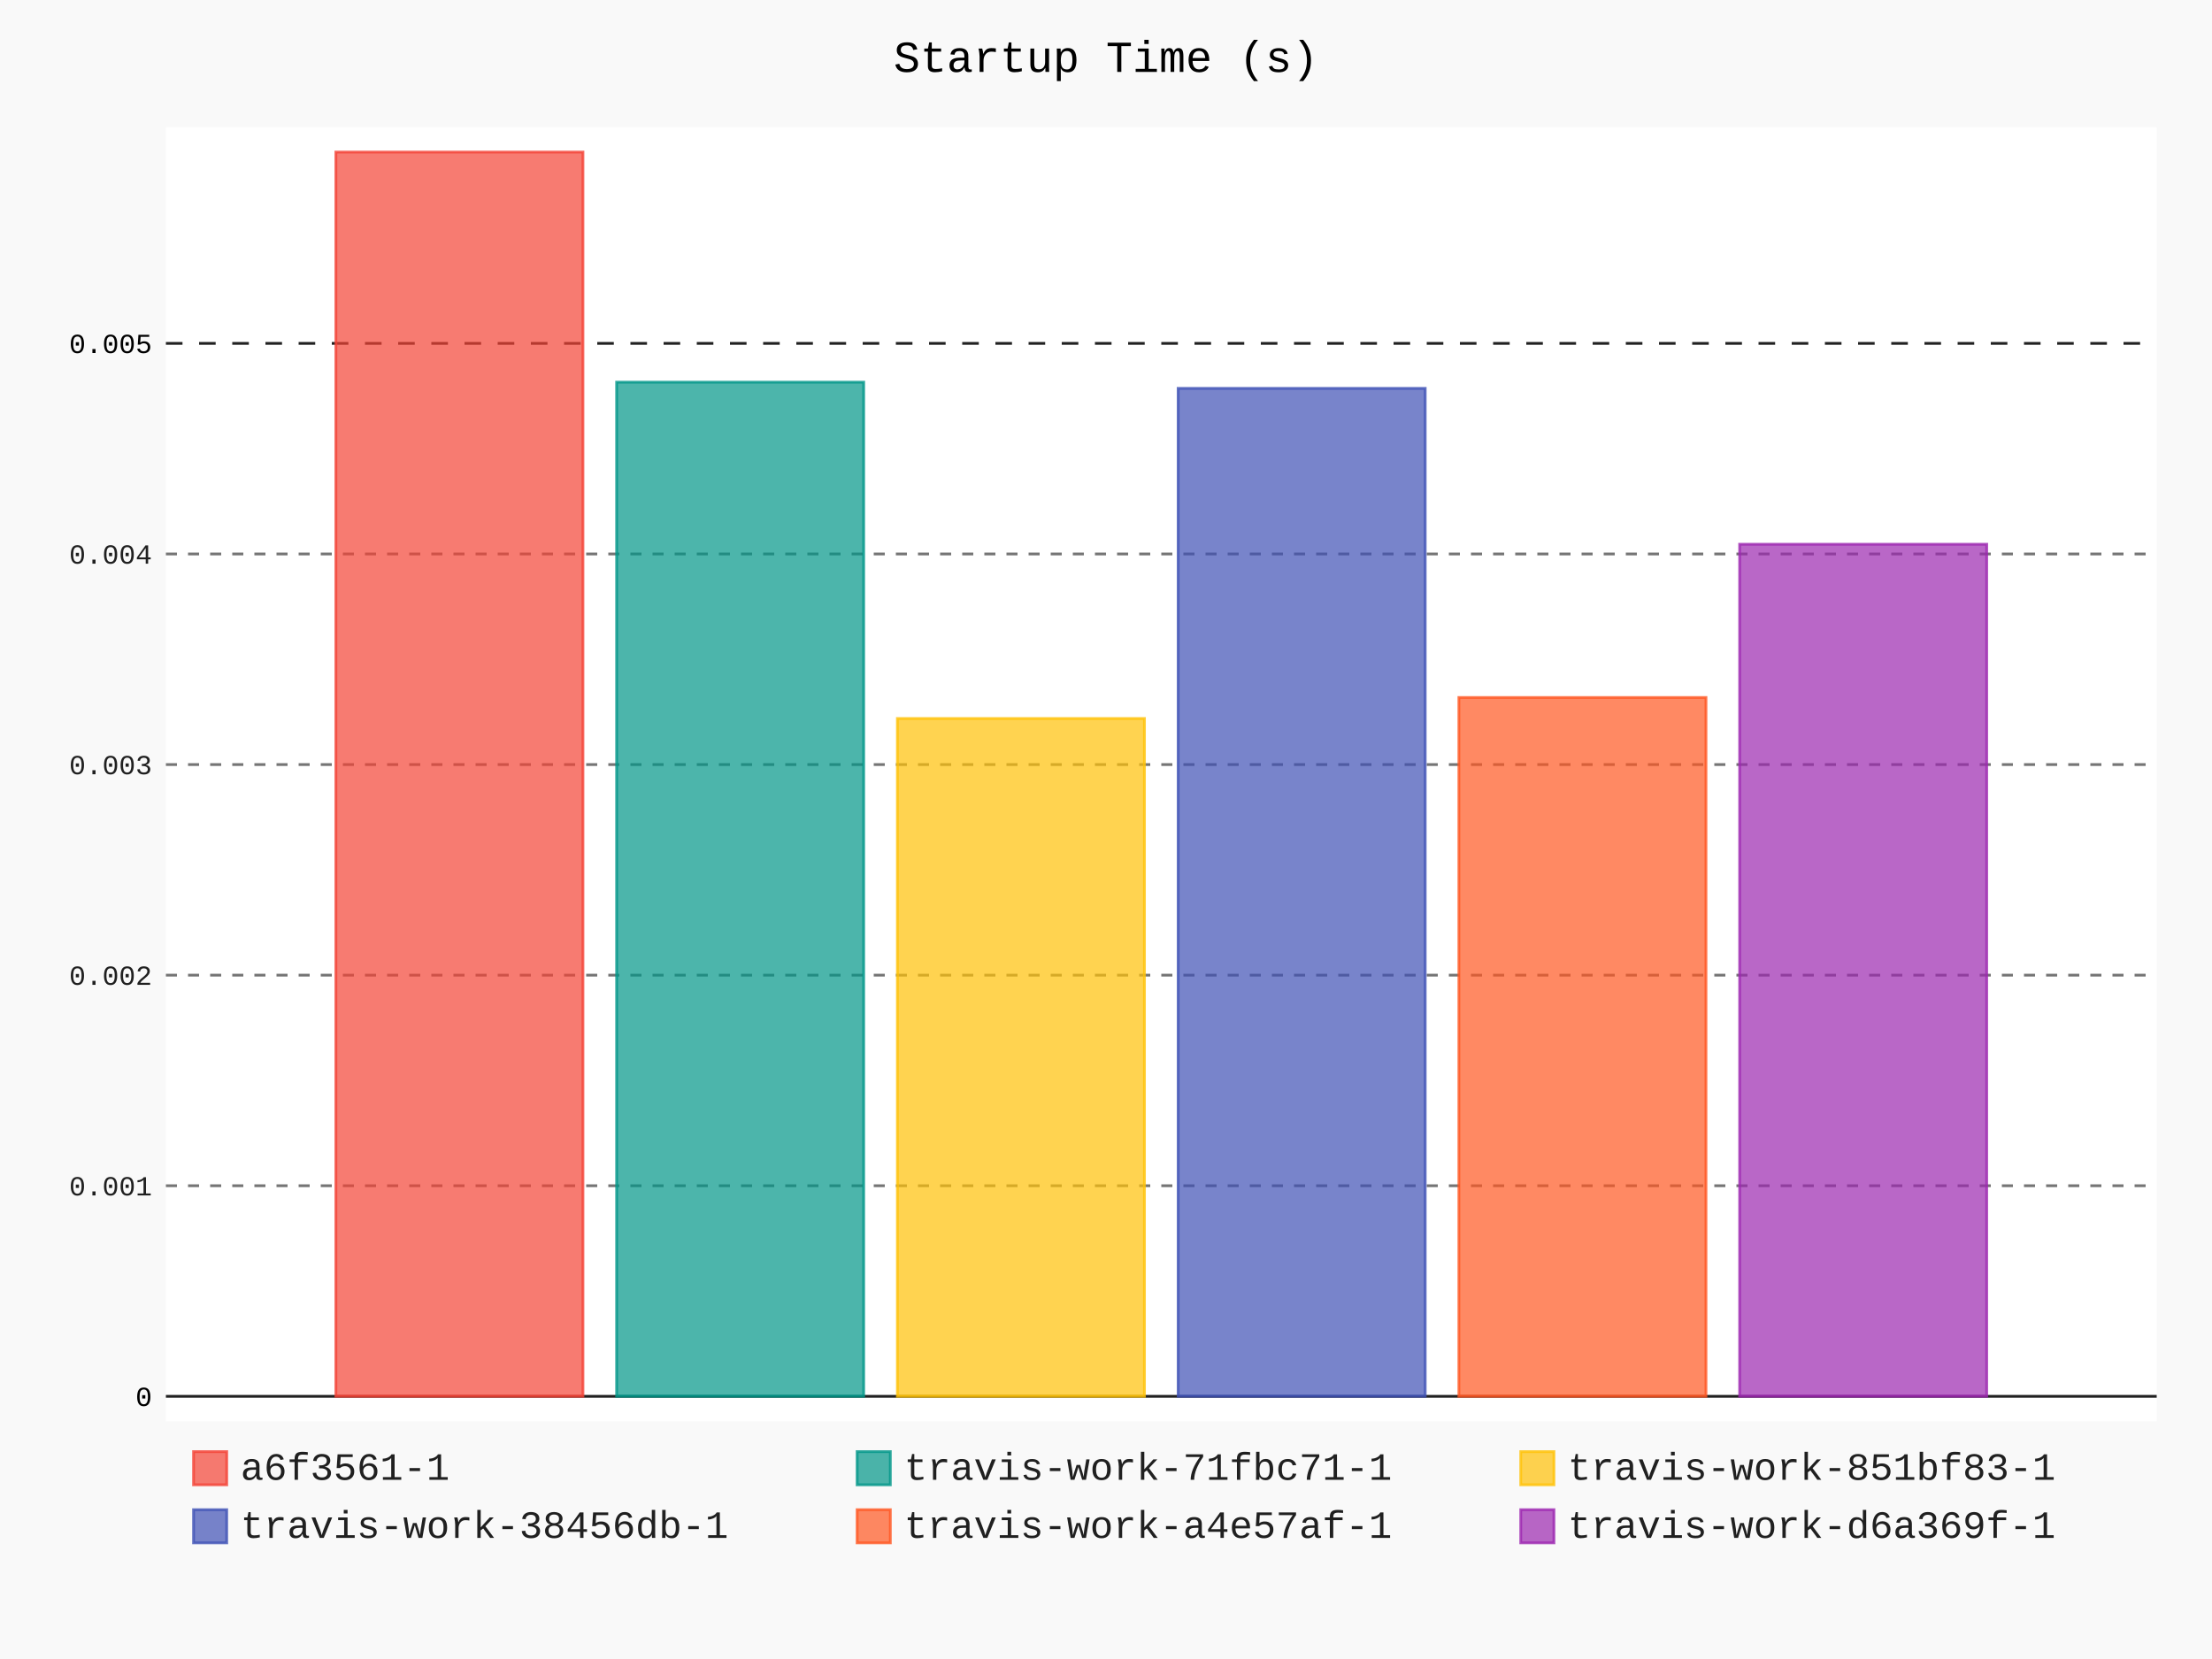
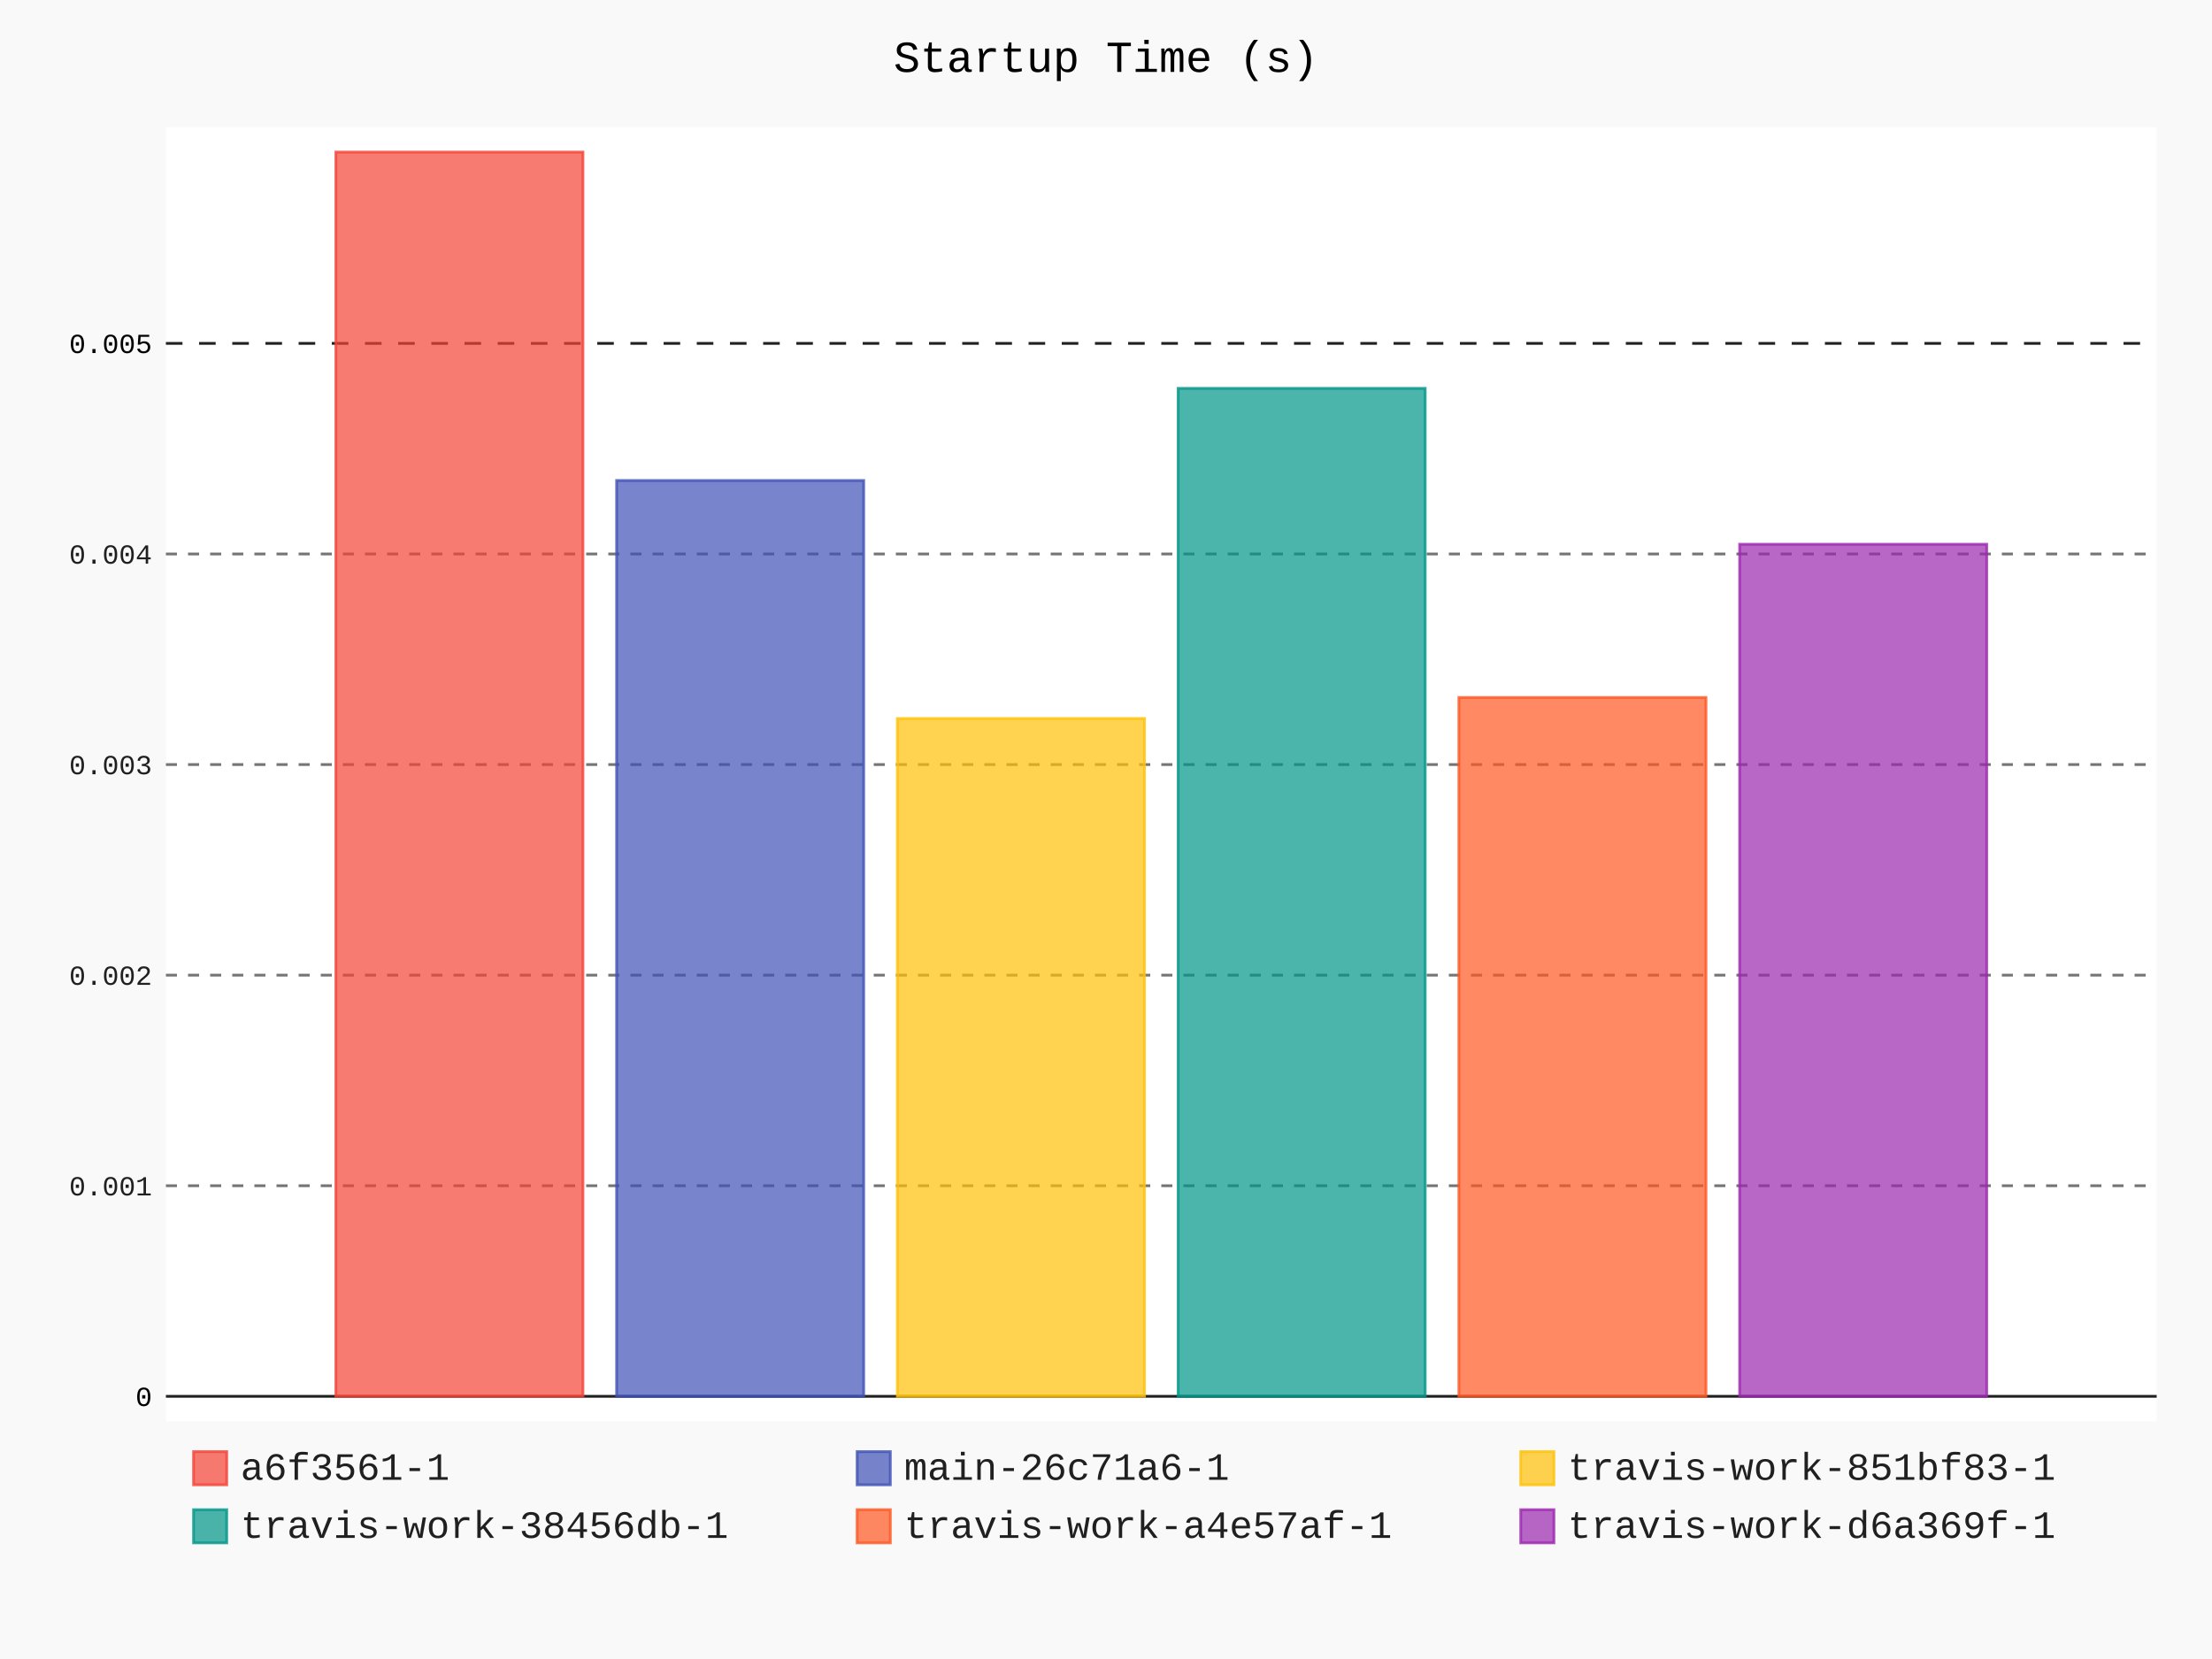
- <svg xmlns="http://www.w3.org/2000/svg" id="chart-6aef0797-ab6b-4a1d-99e4-db5b79ecf896" class="pygal-chart" viewBox="0 0 800 600">
+ <svg xmlns="http://www.w3.org/2000/svg" id="chart-bcc8cee9-792e-4723-a8ee-3ad8f25ad818" class="pygal-chart" viewBox="0 0 800 600">
  <defs>
-     <style type="text/css">#chart-6aef0797-ab6b-4a1d-99e4-db5b79ecf896{-webkit-user-select:none;-webkit-font-smoothing:antialiased;font-family:Consolas,"Liberation Mono",Menlo,Courier,monospace}#chart-6aef0797-ab6b-4a1d-99e4-db5b79ecf896 .title{font-family:Consolas,"Liberation Mono",Menlo,Courier,monospace;font-size:16px}#chart-6aef0797-ab6b-4a1d-99e4-db5b79ecf896 .legends .legend text{font-family:Consolas,"Liberation Mono",Menlo,Courier,monospace;font-size:14px}#chart-6aef0797-ab6b-4a1d-99e4-db5b79ecf896 .axis text{font-family:Consolas,"Liberation Mono",Menlo,Courier,monospace;font-size:10px}#chart-6aef0797-ab6b-4a1d-99e4-db5b79ecf896 .axis text.major{font-family:Consolas,"Liberation Mono",Menlo,Courier,monospace;font-size:10px}#chart-6aef0797-ab6b-4a1d-99e4-db5b79ecf896 .text-overlay text.value{font-family:Consolas,"Liberation Mono",Menlo,Courier,monospace;font-size:16px}#chart-6aef0797-ab6b-4a1d-99e4-db5b79ecf896 .text-overlay text.label{font-family:Consolas,"Liberation Mono",Menlo,Courier,monospace;font-size:10px}#chart-6aef0797-ab6b-4a1d-99e4-db5b79ecf896 .tooltip{font-family:Consolas,"Liberation Mono",Menlo,Courier,monospace;font-size:14px}#chart-6aef0797-ab6b-4a1d-99e4-db5b79ecf896 text.no_data{font-family:Consolas,"Liberation Mono",Menlo,Courier,monospace;font-size:64px}
- #chart-6aef0797-ab6b-4a1d-99e4-db5b79ecf896{background-color:rgba(249,249,249,1)}#chart-6aef0797-ab6b-4a1d-99e4-db5b79ecf896 path,#chart-6aef0797-ab6b-4a1d-99e4-db5b79ecf896 line,#chart-6aef0797-ab6b-4a1d-99e4-db5b79ecf896 rect,#chart-6aef0797-ab6b-4a1d-99e4-db5b79ecf896 circle{-webkit-transition:150ms;-moz-transition:150ms;transition:150ms}#chart-6aef0797-ab6b-4a1d-99e4-db5b79ecf896 .graph &gt; .background{fill:rgba(249,249,249,1)}#chart-6aef0797-ab6b-4a1d-99e4-db5b79ecf896 .plot &gt; .background{fill:rgba(255,255,255,1)}#chart-6aef0797-ab6b-4a1d-99e4-db5b79ecf896 .graph{fill:rgba(0,0,0,.87)}#chart-6aef0797-ab6b-4a1d-99e4-db5b79ecf896 text.no_data{fill:rgba(0,0,0,1)}#chart-6aef0797-ab6b-4a1d-99e4-db5b79ecf896 .title{fill:rgba(0,0,0,1)}#chart-6aef0797-ab6b-4a1d-99e4-db5b79ecf896 .legends .legend text{fill:rgba(0,0,0,.87)}#chart-6aef0797-ab6b-4a1d-99e4-db5b79ecf896 .legends .legend:hover text{fill:rgba(0,0,0,1)}#chart-6aef0797-ab6b-4a1d-99e4-db5b79ecf896 .axis .line{stroke:rgba(0,0,0,1)}#chart-6aef0797-ab6b-4a1d-99e4-db5b79ecf896 .axis .guide.line{stroke:rgba(0,0,0,.54)}#chart-6aef0797-ab6b-4a1d-99e4-db5b79ecf896 .axis .major.line{stroke:rgba(0,0,0,.87)}#chart-6aef0797-ab6b-4a1d-99e4-db5b79ecf896 .axis text.major{fill:rgba(0,0,0,1)}#chart-6aef0797-ab6b-4a1d-99e4-db5b79ecf896 .axis.y .guides:hover .guide.line,#chart-6aef0797-ab6b-4a1d-99e4-db5b79ecf896 .line-graph .axis.x .guides:hover .guide.line,#chart-6aef0797-ab6b-4a1d-99e4-db5b79ecf896 .stackedline-graph .axis.x .guides:hover .guide.line,#chart-6aef0797-ab6b-4a1d-99e4-db5b79ecf896 .xy-graph .axis.x .guides:hover .guide.line{stroke:rgba(0,0,0,1)}#chart-6aef0797-ab6b-4a1d-99e4-db5b79ecf896 .axis .guides:hover text{fill:rgba(0,0,0,1)}#chart-6aef0797-ab6b-4a1d-99e4-db5b79ecf896 .reactive{fill-opacity:.7;stroke-opacity:.8}#chart-6aef0797-ab6b-4a1d-99e4-db5b79ecf896 .ci{stroke:rgba(0,0,0,.87)}#chart-6aef0797-ab6b-4a1d-99e4-db5b79ecf896 .reactive.active,#chart-6aef0797-ab6b-4a1d-99e4-db5b79ecf896 .active .reactive{fill-opacity:.8;stroke-opacity:.9;stroke-width:4}#chart-6aef0797-ab6b-4a1d-99e4-db5b79ecf896 .ci .reactive.active{stroke-width:1.5}#chart-6aef0797-ab6b-4a1d-99e4-db5b79ecf896 .series text{fill:rgba(0,0,0,1)}#chart-6aef0797-ab6b-4a1d-99e4-db5b79ecf896 .tooltip rect{fill:rgba(255,255,255,1);stroke:rgba(0,0,0,1);-webkit-transition:opacity 150ms;-moz-transition:opacity 150ms;transition:opacity 150ms}#chart-6aef0797-ab6b-4a1d-99e4-db5b79ecf896 .tooltip .label{fill:rgba(0,0,0,.87)}#chart-6aef0797-ab6b-4a1d-99e4-db5b79ecf896 .tooltip .label{fill:rgba(0,0,0,.87)}#chart-6aef0797-ab6b-4a1d-99e4-db5b79ecf896 .tooltip .legend{font-size:.8em;fill:rgba(0,0,0,.54)}#chart-6aef0797-ab6b-4a1d-99e4-db5b79ecf896 .tooltip .x_label{font-size:.6em;fill:rgba(0,0,0,1)}#chart-6aef0797-ab6b-4a1d-99e4-db5b79ecf896 .tooltip .xlink{font-size:.5em;text-decoration:underline}#chart-6aef0797-ab6b-4a1d-99e4-db5b79ecf896 .tooltip .value{font-size:1.5em}#chart-6aef0797-ab6b-4a1d-99e4-db5b79ecf896 .bound{font-size:.5em}#chart-6aef0797-ab6b-4a1d-99e4-db5b79ecf896 .max-value{font-size:.75em;fill:rgba(0,0,0,.54)}#chart-6aef0797-ab6b-4a1d-99e4-db5b79ecf896 .map-element{fill:rgba(255,255,255,1);stroke:rgba(0,0,0,.54) !important}#chart-6aef0797-ab6b-4a1d-99e4-db5b79ecf896 .map-element .reactive{fill-opacity:inherit;stroke-opacity:inherit}#chart-6aef0797-ab6b-4a1d-99e4-db5b79ecf896 .color-0,#chart-6aef0797-ab6b-4a1d-99e4-db5b79ecf896 .color-0 a:visited{stroke:#F44336;fill:#F44336}#chart-6aef0797-ab6b-4a1d-99e4-db5b79ecf896 .color-1,#chart-6aef0797-ab6b-4a1d-99e4-db5b79ecf896 .color-1 a:visited{stroke:#009688;fill:#009688}#chart-6aef0797-ab6b-4a1d-99e4-db5b79ecf896 .color-2,#chart-6aef0797-ab6b-4a1d-99e4-db5b79ecf896 .color-2 a:visited{stroke:#FFC107;fill:#FFC107}#chart-6aef0797-ab6b-4a1d-99e4-db5b79ecf896 .color-3,#chart-6aef0797-ab6b-4a1d-99e4-db5b79ecf896 .color-3 a:visited{stroke:#3F51B5;fill:#3F51B5}#chart-6aef0797-ab6b-4a1d-99e4-db5b79ecf896 .color-4,#chart-6aef0797-ab6b-4a1d-99e4-db5b79ecf896 .color-4 a:visited{stroke:#FF5722;fill:#FF5722}#chart-6aef0797-ab6b-4a1d-99e4-db5b79ecf896 .color-5,#chart-6aef0797-ab6b-4a1d-99e4-db5b79ecf896 .color-5 a:visited{stroke:#9C27B0;fill:#9C27B0}#chart-6aef0797-ab6b-4a1d-99e4-db5b79ecf896 .text-overlay .color-0 text{fill:black}#chart-6aef0797-ab6b-4a1d-99e4-db5b79ecf896 .text-overlay .color-1 text{fill:black}#chart-6aef0797-ab6b-4a1d-99e4-db5b79ecf896 .text-overlay .color-2 text{fill:black}#chart-6aef0797-ab6b-4a1d-99e4-db5b79ecf896 .text-overlay .color-3 text{fill:black}#chart-6aef0797-ab6b-4a1d-99e4-db5b79ecf896 .text-overlay .color-4 text{fill:black}#chart-6aef0797-ab6b-4a1d-99e4-db5b79ecf896 .text-overlay .color-5 text{fill:black}
- #chart-6aef0797-ab6b-4a1d-99e4-db5b79ecf896 text.no_data{text-anchor:middle}#chart-6aef0797-ab6b-4a1d-99e4-db5b79ecf896 .guide.line{fill:none}#chart-6aef0797-ab6b-4a1d-99e4-db5b79ecf896 .centered{text-anchor:middle}#chart-6aef0797-ab6b-4a1d-99e4-db5b79ecf896 .title{text-anchor:middle}#chart-6aef0797-ab6b-4a1d-99e4-db5b79ecf896 .legends .legend text{fill-opacity:1}#chart-6aef0797-ab6b-4a1d-99e4-db5b79ecf896 .axis.x text{text-anchor:middle}#chart-6aef0797-ab6b-4a1d-99e4-db5b79ecf896 .axis.x:not(.web) text[transform]{text-anchor:start}#chart-6aef0797-ab6b-4a1d-99e4-db5b79ecf896 .axis.x:not(.web) text[transform].backwards{text-anchor:end}#chart-6aef0797-ab6b-4a1d-99e4-db5b79ecf896 .axis.y text{text-anchor:end}#chart-6aef0797-ab6b-4a1d-99e4-db5b79ecf896 .axis.y text[transform].backwards{text-anchor:start}#chart-6aef0797-ab6b-4a1d-99e4-db5b79ecf896 .axis.y2 text{text-anchor:start}#chart-6aef0797-ab6b-4a1d-99e4-db5b79ecf896 .axis.y2 text[transform].backwards{text-anchor:end}#chart-6aef0797-ab6b-4a1d-99e4-db5b79ecf896 .axis .guide.line{stroke-dasharray:4,4}#chart-6aef0797-ab6b-4a1d-99e4-db5b79ecf896 .axis .major.guide.line{stroke-dasharray:6,6}#chart-6aef0797-ab6b-4a1d-99e4-db5b79ecf896 .horizontal .axis.y .guide.line,#chart-6aef0797-ab6b-4a1d-99e4-db5b79ecf896 .horizontal .axis.y2 .guide.line,#chart-6aef0797-ab6b-4a1d-99e4-db5b79ecf896 .vertical .axis.x .guide.line{opacity:0}#chart-6aef0797-ab6b-4a1d-99e4-db5b79ecf896 .horizontal .axis.always_show .guide.line,#chart-6aef0797-ab6b-4a1d-99e4-db5b79ecf896 .vertical .axis.always_show .guide.line{opacity:1 !important}#chart-6aef0797-ab6b-4a1d-99e4-db5b79ecf896 .axis.y .guides:hover .guide.line,#chart-6aef0797-ab6b-4a1d-99e4-db5b79ecf896 .axis.y2 .guides:hover .guide.line,#chart-6aef0797-ab6b-4a1d-99e4-db5b79ecf896 .axis.x .guides:hover .guide.line{opacity:1}#chart-6aef0797-ab6b-4a1d-99e4-db5b79ecf896 .axis .guides:hover text{opacity:1}#chart-6aef0797-ab6b-4a1d-99e4-db5b79ecf896 .nofill{fill:none}#chart-6aef0797-ab6b-4a1d-99e4-db5b79ecf896 .subtle-fill{fill-opacity:.2}#chart-6aef0797-ab6b-4a1d-99e4-db5b79ecf896 .dot{stroke-width:1px;fill-opacity:1}#chart-6aef0797-ab6b-4a1d-99e4-db5b79ecf896 .dot.active{stroke-width:5px}#chart-6aef0797-ab6b-4a1d-99e4-db5b79ecf896 .dot.negative{fill:transparent}#chart-6aef0797-ab6b-4a1d-99e4-db5b79ecf896 text,#chart-6aef0797-ab6b-4a1d-99e4-db5b79ecf896 tspan{stroke:none !important}#chart-6aef0797-ab6b-4a1d-99e4-db5b79ecf896 .series text.active{opacity:1}#chart-6aef0797-ab6b-4a1d-99e4-db5b79ecf896 .tooltip rect{fill-opacity:.95;stroke-width:.5}#chart-6aef0797-ab6b-4a1d-99e4-db5b79ecf896 .tooltip text{fill-opacity:1}#chart-6aef0797-ab6b-4a1d-99e4-db5b79ecf896 .showable{visibility:hidden}#chart-6aef0797-ab6b-4a1d-99e4-db5b79ecf896 .showable.shown{visibility:visible}#chart-6aef0797-ab6b-4a1d-99e4-db5b79ecf896 .gauge-background{fill:rgba(229,229,229,1);stroke:none}#chart-6aef0797-ab6b-4a1d-99e4-db5b79ecf896 .bg-lines{stroke:rgba(249,249,249,1);stroke-width:2px}</style>
+     <style type="text/css">#chart-bcc8cee9-792e-4723-a8ee-3ad8f25ad818{-webkit-user-select:none;-webkit-font-smoothing:antialiased;font-family:Consolas,"Liberation Mono",Menlo,Courier,monospace}#chart-bcc8cee9-792e-4723-a8ee-3ad8f25ad818 .title{font-family:Consolas,"Liberation Mono",Menlo,Courier,monospace;font-size:16px}#chart-bcc8cee9-792e-4723-a8ee-3ad8f25ad818 .legends .legend text{font-family:Consolas,"Liberation Mono",Menlo,Courier,monospace;font-size:14px}#chart-bcc8cee9-792e-4723-a8ee-3ad8f25ad818 .axis text{font-family:Consolas,"Liberation Mono",Menlo,Courier,monospace;font-size:10px}#chart-bcc8cee9-792e-4723-a8ee-3ad8f25ad818 .axis text.major{font-family:Consolas,"Liberation Mono",Menlo,Courier,monospace;font-size:10px}#chart-bcc8cee9-792e-4723-a8ee-3ad8f25ad818 .text-overlay text.value{font-family:Consolas,"Liberation Mono",Menlo,Courier,monospace;font-size:16px}#chart-bcc8cee9-792e-4723-a8ee-3ad8f25ad818 .text-overlay text.label{font-family:Consolas,"Liberation Mono",Menlo,Courier,monospace;font-size:10px}#chart-bcc8cee9-792e-4723-a8ee-3ad8f25ad818 .tooltip{font-family:Consolas,"Liberation Mono",Menlo,Courier,monospace;font-size:14px}#chart-bcc8cee9-792e-4723-a8ee-3ad8f25ad818 text.no_data{font-family:Consolas,"Liberation Mono",Menlo,Courier,monospace;font-size:64px}
+ #chart-bcc8cee9-792e-4723-a8ee-3ad8f25ad818{background-color:rgba(249,249,249,1)}#chart-bcc8cee9-792e-4723-a8ee-3ad8f25ad818 path,#chart-bcc8cee9-792e-4723-a8ee-3ad8f25ad818 line,#chart-bcc8cee9-792e-4723-a8ee-3ad8f25ad818 rect,#chart-bcc8cee9-792e-4723-a8ee-3ad8f25ad818 circle{-webkit-transition:150ms;-moz-transition:150ms;transition:150ms}#chart-bcc8cee9-792e-4723-a8ee-3ad8f25ad818 .graph &gt; .background{fill:rgba(249,249,249,1)}#chart-bcc8cee9-792e-4723-a8ee-3ad8f25ad818 .plot &gt; .background{fill:rgba(255,255,255,1)}#chart-bcc8cee9-792e-4723-a8ee-3ad8f25ad818 .graph{fill:rgba(0,0,0,.87)}#chart-bcc8cee9-792e-4723-a8ee-3ad8f25ad818 text.no_data{fill:rgba(0,0,0,1)}#chart-bcc8cee9-792e-4723-a8ee-3ad8f25ad818 .title{fill:rgba(0,0,0,1)}#chart-bcc8cee9-792e-4723-a8ee-3ad8f25ad818 .legends .legend text{fill:rgba(0,0,0,.87)}#chart-bcc8cee9-792e-4723-a8ee-3ad8f25ad818 .legends .legend:hover text{fill:rgba(0,0,0,1)}#chart-bcc8cee9-792e-4723-a8ee-3ad8f25ad818 .axis .line{stroke:rgba(0,0,0,1)}#chart-bcc8cee9-792e-4723-a8ee-3ad8f25ad818 .axis .guide.line{stroke:rgba(0,0,0,.54)}#chart-bcc8cee9-792e-4723-a8ee-3ad8f25ad818 .axis .major.line{stroke:rgba(0,0,0,.87)}#chart-bcc8cee9-792e-4723-a8ee-3ad8f25ad818 .axis text.major{fill:rgba(0,0,0,1)}#chart-bcc8cee9-792e-4723-a8ee-3ad8f25ad818 .axis.y .guides:hover .guide.line,#chart-bcc8cee9-792e-4723-a8ee-3ad8f25ad818 .line-graph .axis.x .guides:hover .guide.line,#chart-bcc8cee9-792e-4723-a8ee-3ad8f25ad818 .stackedline-graph .axis.x .guides:hover .guide.line,#chart-bcc8cee9-792e-4723-a8ee-3ad8f25ad818 .xy-graph .axis.x .guides:hover .guide.line{stroke:rgba(0,0,0,1)}#chart-bcc8cee9-792e-4723-a8ee-3ad8f25ad818 .axis .guides:hover text{fill:rgba(0,0,0,1)}#chart-bcc8cee9-792e-4723-a8ee-3ad8f25ad818 .reactive{fill-opacity:.7;stroke-opacity:.8}#chart-bcc8cee9-792e-4723-a8ee-3ad8f25ad818 .ci{stroke:rgba(0,0,0,.87)}#chart-bcc8cee9-792e-4723-a8ee-3ad8f25ad818 .reactive.active,#chart-bcc8cee9-792e-4723-a8ee-3ad8f25ad818 .active .reactive{fill-opacity:.8;stroke-opacity:.9;stroke-width:4}#chart-bcc8cee9-792e-4723-a8ee-3ad8f25ad818 .ci .reactive.active{stroke-width:1.5}#chart-bcc8cee9-792e-4723-a8ee-3ad8f25ad818 .series text{fill:rgba(0,0,0,1)}#chart-bcc8cee9-792e-4723-a8ee-3ad8f25ad818 .tooltip rect{fill:rgba(255,255,255,1);stroke:rgba(0,0,0,1);-webkit-transition:opacity 150ms;-moz-transition:opacity 150ms;transition:opacity 150ms}#chart-bcc8cee9-792e-4723-a8ee-3ad8f25ad818 .tooltip .label{fill:rgba(0,0,0,.87)}#chart-bcc8cee9-792e-4723-a8ee-3ad8f25ad818 .tooltip .label{fill:rgba(0,0,0,.87)}#chart-bcc8cee9-792e-4723-a8ee-3ad8f25ad818 .tooltip .legend{font-size:.8em;fill:rgba(0,0,0,.54)}#chart-bcc8cee9-792e-4723-a8ee-3ad8f25ad818 .tooltip .x_label{font-size:.6em;fill:rgba(0,0,0,1)}#chart-bcc8cee9-792e-4723-a8ee-3ad8f25ad818 .tooltip .xlink{font-size:.5em;text-decoration:underline}#chart-bcc8cee9-792e-4723-a8ee-3ad8f25ad818 .tooltip .value{font-size:1.5em}#chart-bcc8cee9-792e-4723-a8ee-3ad8f25ad818 .bound{font-size:.5em}#chart-bcc8cee9-792e-4723-a8ee-3ad8f25ad818 .max-value{font-size:.75em;fill:rgba(0,0,0,.54)}#chart-bcc8cee9-792e-4723-a8ee-3ad8f25ad818 .map-element{fill:rgba(255,255,255,1);stroke:rgba(0,0,0,.54) !important}#chart-bcc8cee9-792e-4723-a8ee-3ad8f25ad818 .map-element .reactive{fill-opacity:inherit;stroke-opacity:inherit}#chart-bcc8cee9-792e-4723-a8ee-3ad8f25ad818 .color-0,#chart-bcc8cee9-792e-4723-a8ee-3ad8f25ad818 .color-0 a:visited{stroke:#F44336;fill:#F44336}#chart-bcc8cee9-792e-4723-a8ee-3ad8f25ad818 .color-1,#chart-bcc8cee9-792e-4723-a8ee-3ad8f25ad818 .color-1 a:visited{stroke:#3F51B5;fill:#3F51B5}#chart-bcc8cee9-792e-4723-a8ee-3ad8f25ad818 .color-2,#chart-bcc8cee9-792e-4723-a8ee-3ad8f25ad818 .color-2 a:visited{stroke:#FFC107;fill:#FFC107}#chart-bcc8cee9-792e-4723-a8ee-3ad8f25ad818 .color-3,#chart-bcc8cee9-792e-4723-a8ee-3ad8f25ad818 .color-3 a:visited{stroke:#009688;fill:#009688}#chart-bcc8cee9-792e-4723-a8ee-3ad8f25ad818 .color-4,#chart-bcc8cee9-792e-4723-a8ee-3ad8f25ad818 .color-4 a:visited{stroke:#FF5722;fill:#FF5722}#chart-bcc8cee9-792e-4723-a8ee-3ad8f25ad818 .color-5,#chart-bcc8cee9-792e-4723-a8ee-3ad8f25ad818 .color-5 a:visited{stroke:#9C27B0;fill:#9C27B0}#chart-bcc8cee9-792e-4723-a8ee-3ad8f25ad818 .text-overlay .color-0 text{fill:black}#chart-bcc8cee9-792e-4723-a8ee-3ad8f25ad818 .text-overlay .color-1 text{fill:black}#chart-bcc8cee9-792e-4723-a8ee-3ad8f25ad818 .text-overlay .color-2 text{fill:black}#chart-bcc8cee9-792e-4723-a8ee-3ad8f25ad818 .text-overlay .color-3 text{fill:black}#chart-bcc8cee9-792e-4723-a8ee-3ad8f25ad818 .text-overlay .color-4 text{fill:black}#chart-bcc8cee9-792e-4723-a8ee-3ad8f25ad818 .text-overlay .color-5 text{fill:black}
+ #chart-bcc8cee9-792e-4723-a8ee-3ad8f25ad818 text.no_data{text-anchor:middle}#chart-bcc8cee9-792e-4723-a8ee-3ad8f25ad818 .guide.line{fill:none}#chart-bcc8cee9-792e-4723-a8ee-3ad8f25ad818 .centered{text-anchor:middle}#chart-bcc8cee9-792e-4723-a8ee-3ad8f25ad818 .title{text-anchor:middle}#chart-bcc8cee9-792e-4723-a8ee-3ad8f25ad818 .legends .legend text{fill-opacity:1}#chart-bcc8cee9-792e-4723-a8ee-3ad8f25ad818 .axis.x text{text-anchor:middle}#chart-bcc8cee9-792e-4723-a8ee-3ad8f25ad818 .axis.x:not(.web) text[transform]{text-anchor:start}#chart-bcc8cee9-792e-4723-a8ee-3ad8f25ad818 .axis.x:not(.web) text[transform].backwards{text-anchor:end}#chart-bcc8cee9-792e-4723-a8ee-3ad8f25ad818 .axis.y text{text-anchor:end}#chart-bcc8cee9-792e-4723-a8ee-3ad8f25ad818 .axis.y text[transform].backwards{text-anchor:start}#chart-bcc8cee9-792e-4723-a8ee-3ad8f25ad818 .axis.y2 text{text-anchor:start}#chart-bcc8cee9-792e-4723-a8ee-3ad8f25ad818 .axis.y2 text[transform].backwards{text-anchor:end}#chart-bcc8cee9-792e-4723-a8ee-3ad8f25ad818 .axis .guide.line{stroke-dasharray:4,4}#chart-bcc8cee9-792e-4723-a8ee-3ad8f25ad818 .axis .major.guide.line{stroke-dasharray:6,6}#chart-bcc8cee9-792e-4723-a8ee-3ad8f25ad818 .horizontal .axis.y .guide.line,#chart-bcc8cee9-792e-4723-a8ee-3ad8f25ad818 .horizontal .axis.y2 .guide.line,#chart-bcc8cee9-792e-4723-a8ee-3ad8f25ad818 .vertical .axis.x .guide.line{opacity:0}#chart-bcc8cee9-792e-4723-a8ee-3ad8f25ad818 .horizontal .axis.always_show .guide.line,#chart-bcc8cee9-792e-4723-a8ee-3ad8f25ad818 .vertical .axis.always_show .guide.line{opacity:1 !important}#chart-bcc8cee9-792e-4723-a8ee-3ad8f25ad818 .axis.y .guides:hover .guide.line,#chart-bcc8cee9-792e-4723-a8ee-3ad8f25ad818 .axis.y2 .guides:hover .guide.line,#chart-bcc8cee9-792e-4723-a8ee-3ad8f25ad818 .axis.x .guides:hover .guide.line{opacity:1}#chart-bcc8cee9-792e-4723-a8ee-3ad8f25ad818 .axis .guides:hover text{opacity:1}#chart-bcc8cee9-792e-4723-a8ee-3ad8f25ad818 .nofill{fill:none}#chart-bcc8cee9-792e-4723-a8ee-3ad8f25ad818 .subtle-fill{fill-opacity:.2}#chart-bcc8cee9-792e-4723-a8ee-3ad8f25ad818 .dot{stroke-width:1px;fill-opacity:1}#chart-bcc8cee9-792e-4723-a8ee-3ad8f25ad818 .dot.active{stroke-width:5px}#chart-bcc8cee9-792e-4723-a8ee-3ad8f25ad818 .dot.negative{fill:transparent}#chart-bcc8cee9-792e-4723-a8ee-3ad8f25ad818 text,#chart-bcc8cee9-792e-4723-a8ee-3ad8f25ad818 tspan{stroke:none !important}#chart-bcc8cee9-792e-4723-a8ee-3ad8f25ad818 .series text.active{opacity:1}#chart-bcc8cee9-792e-4723-a8ee-3ad8f25ad818 .tooltip rect{fill-opacity:.95;stroke-width:.5}#chart-bcc8cee9-792e-4723-a8ee-3ad8f25ad818 .tooltip text{fill-opacity:1}#chart-bcc8cee9-792e-4723-a8ee-3ad8f25ad818 .showable{visibility:hidden}#chart-bcc8cee9-792e-4723-a8ee-3ad8f25ad818 .showable.shown{visibility:visible}#chart-bcc8cee9-792e-4723-a8ee-3ad8f25ad818 .gauge-background{fill:rgba(229,229,229,1);stroke:none}#chart-bcc8cee9-792e-4723-a8ee-3ad8f25ad818 .bg-lines{stroke:rgba(249,249,249,1);stroke-width:2px}</style>
  </defs>
  <g class="graph bar-graph vertical">
    <rect x="0" y="0" width="800" height="600" class="background" />
    <g transform="translate(60, 46)" class="plot">
      <rect x="0" y="0" width="720.0" height="468.0" class="background" />
      <g class="axis y always_show">
        <g class="guides">
          <path d="M0 459 h720" class="axis major line" />
          <text x="-5" y="462.5" class="major">0</text>
        </g>
        <g class="guides">
          <path d="M0 382.838 h720" class="guide line" />
          <text x="-5" y="386.338" class="">0.001</text>
        </g>
        <g class="guides">
          <path d="M0 306.676 h720" class="guide line" />
          <text x="-5" y="310.176" class="">0.002</text>
        </g>
        <g class="guides">
          <path d="M0 230.514 h720" class="guide line" />
          <text x="-5" y="234.014" class="">0.003</text>
        </g>
        <g class="guides">
          <path d="M0 154.352 h720" class="guide line" />
          <text x="-5" y="157.852" class="">0.004</text>
        </g>
        <g class="guides">
          <path d="M0 78.19 h720" class="major guide line" />
          <text x="-5" y="81.69" class="major">0.005</text>
        </g>
      </g>
      <g class="series serie-0 color-0">
        <g class="bars">
          <g class="bar">
            <rect x="61.477" y="9.0" rx="0" ry="0" width="89.354" height="450.0" class="rect reactive tooltip-trigger" />
          </g>
        </g>
      </g>
      <g class="series serie-1 color-1">
        <g class="bars">
          <g class="bar">
-             <rect x="163.015" y="92.218" rx="0" ry="0" width="89.354" height="366.782" class="rect reactive tooltip-trigger" />
+             <rect x="163.015" y="127.776" rx="0" ry="0" width="89.354" height="331.224" class="rect reactive tooltip-trigger" />
          </g>
        </g>
      </g>
      <g class="series serie-2 color-2">
        <g class="bars">
          <g class="bar">
            <rect x="264.554" y="213.853" rx="0" ry="0" width="89.354" height="245.147" class="rect reactive tooltip-trigger" />
          </g>
        </g>
      </g>
      <g class="series serie-3 color-3">
        <g class="bars">
          <g class="bar">
            <rect x="366.092" y="94.454" rx="0" ry="0" width="89.354" height="364.546" class="rect reactive tooltip-trigger" />
          </g>
        </g>
      </g>
      <g class="series serie-4 color-4">
        <g class="bars">
          <g class="bar">
            <rect x="467.631" y="206.261" rx="0" ry="0" width="89.354" height="252.739" class="rect reactive tooltip-trigger" />
          </g>
        </g>
      </g>
      <g class="series serie-5 color-5">
        <g class="bars">
          <g class="bar">
            <rect x="569.169" y="150.836" rx="0" ry="0" width="89.354" height="308.164" class="rect reactive tooltip-trigger" />
          </g>
        </g>
      </g>
    </g>
    <g class="titles">
      <text x="400.0" y="26" class="title plot_title">Startup Time (s)</text>
    </g>
    <g transform="translate(60, 46)" class="plot overlay">
      <g class="series serie-0 color-0" />
      <g class="series serie-1 color-1" />
      <g class="series serie-2 color-2" />
      <g class="series serie-3 color-3" />
      <g class="series serie-4 color-4" />
      <g class="series serie-5 color-5" />
    </g>
    <g transform="translate(60, 46)" class="plot text-overlay">
      <g class="series serie-0 color-0" />
      <g class="series serie-1 color-1" />
      <g class="series serie-2 color-2" />
      <g class="series serie-3 color-3" />
      <g class="series serie-4 color-4" />
      <g class="series serie-5 color-5" />
    </g>
    <g transform="translate(60, 46)" class="plot tooltip-overlay">
      <g transform="translate(0 0)" style="opacity: 0" class="tooltip">
        <rect rx="0" ry="0" width="0" height="0" class="tooltip-box" />
        <g class="text" />
      </g>
    </g>
    <g transform="translate(70, 524)" class="legends">
      <g id="activate-serie-0" class="legend reactive activate-serie">
        <rect x="0.0" y="1.0" width="12" height="12" class="color-0 reactive" />
        <text x="17.0" y="11.2">a6f3561-1</text>
      </g>
      <g id="activate-serie-1" class="legend reactive activate-serie">
        <rect x="240.0" y="1.0" width="12" height="12" class="color-1 reactive" />
-         <text x="257.0" y="11.2">travis-work-71fbc71-1</text>
+         <text x="257.0" y="11.2">main-26c71a6-1</text>
      </g>
      <g id="activate-serie-2" class="legend reactive activate-serie">
        <rect x="480.0" y="1.0" width="12" height="12" class="color-2 reactive" />
        <text x="497.0" y="11.2">travis-work-851bf83-1</text>
      </g>
      <g id="activate-serie-3" class="legend reactive activate-serie">
        <rect x="0.0" y="22.0" width="12" height="12" class="color-3 reactive" />
        <text x="17.0" y="32.2">travis-work-38456db-1</text>
      </g>
      <g id="activate-serie-4" class="legend reactive activate-serie">
        <rect x="240.0" y="22.0" width="12" height="12" class="color-4 reactive" />
        <text x="257.0" y="32.2">travis-work-a4e57af-1</text>
      </g>
      <g id="activate-serie-5" class="legend reactive activate-serie">
        <rect x="480.0" y="22.0" width="12" height="12" class="color-5 reactive" />
        <text x="497.0" y="32.2">travis-work-d6a369f-1</text>
      </g>
    </g>
  </g>
</svg>
